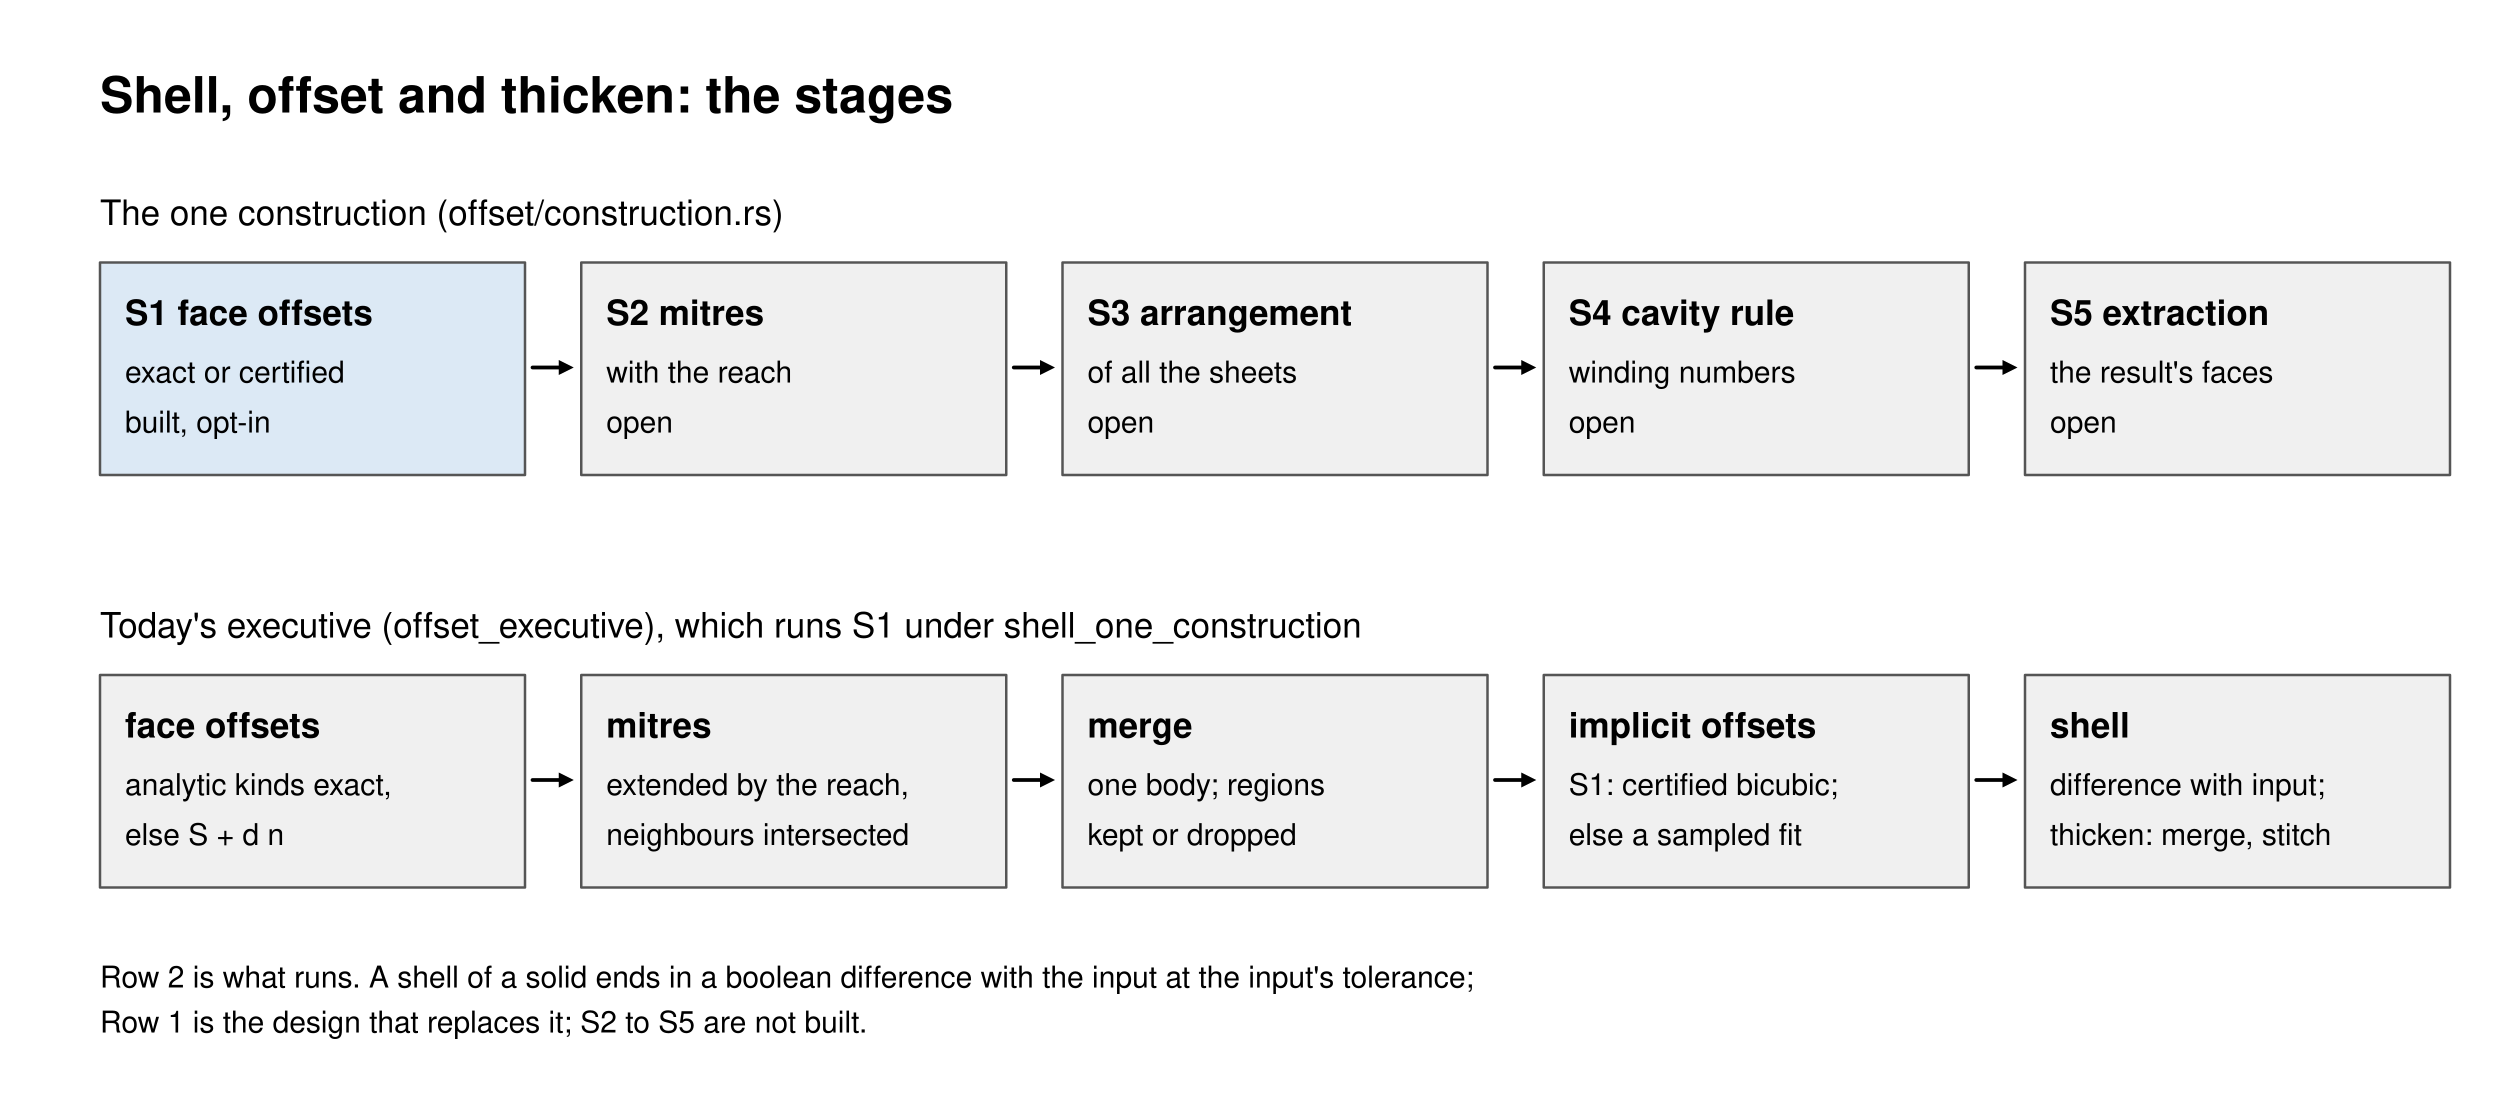
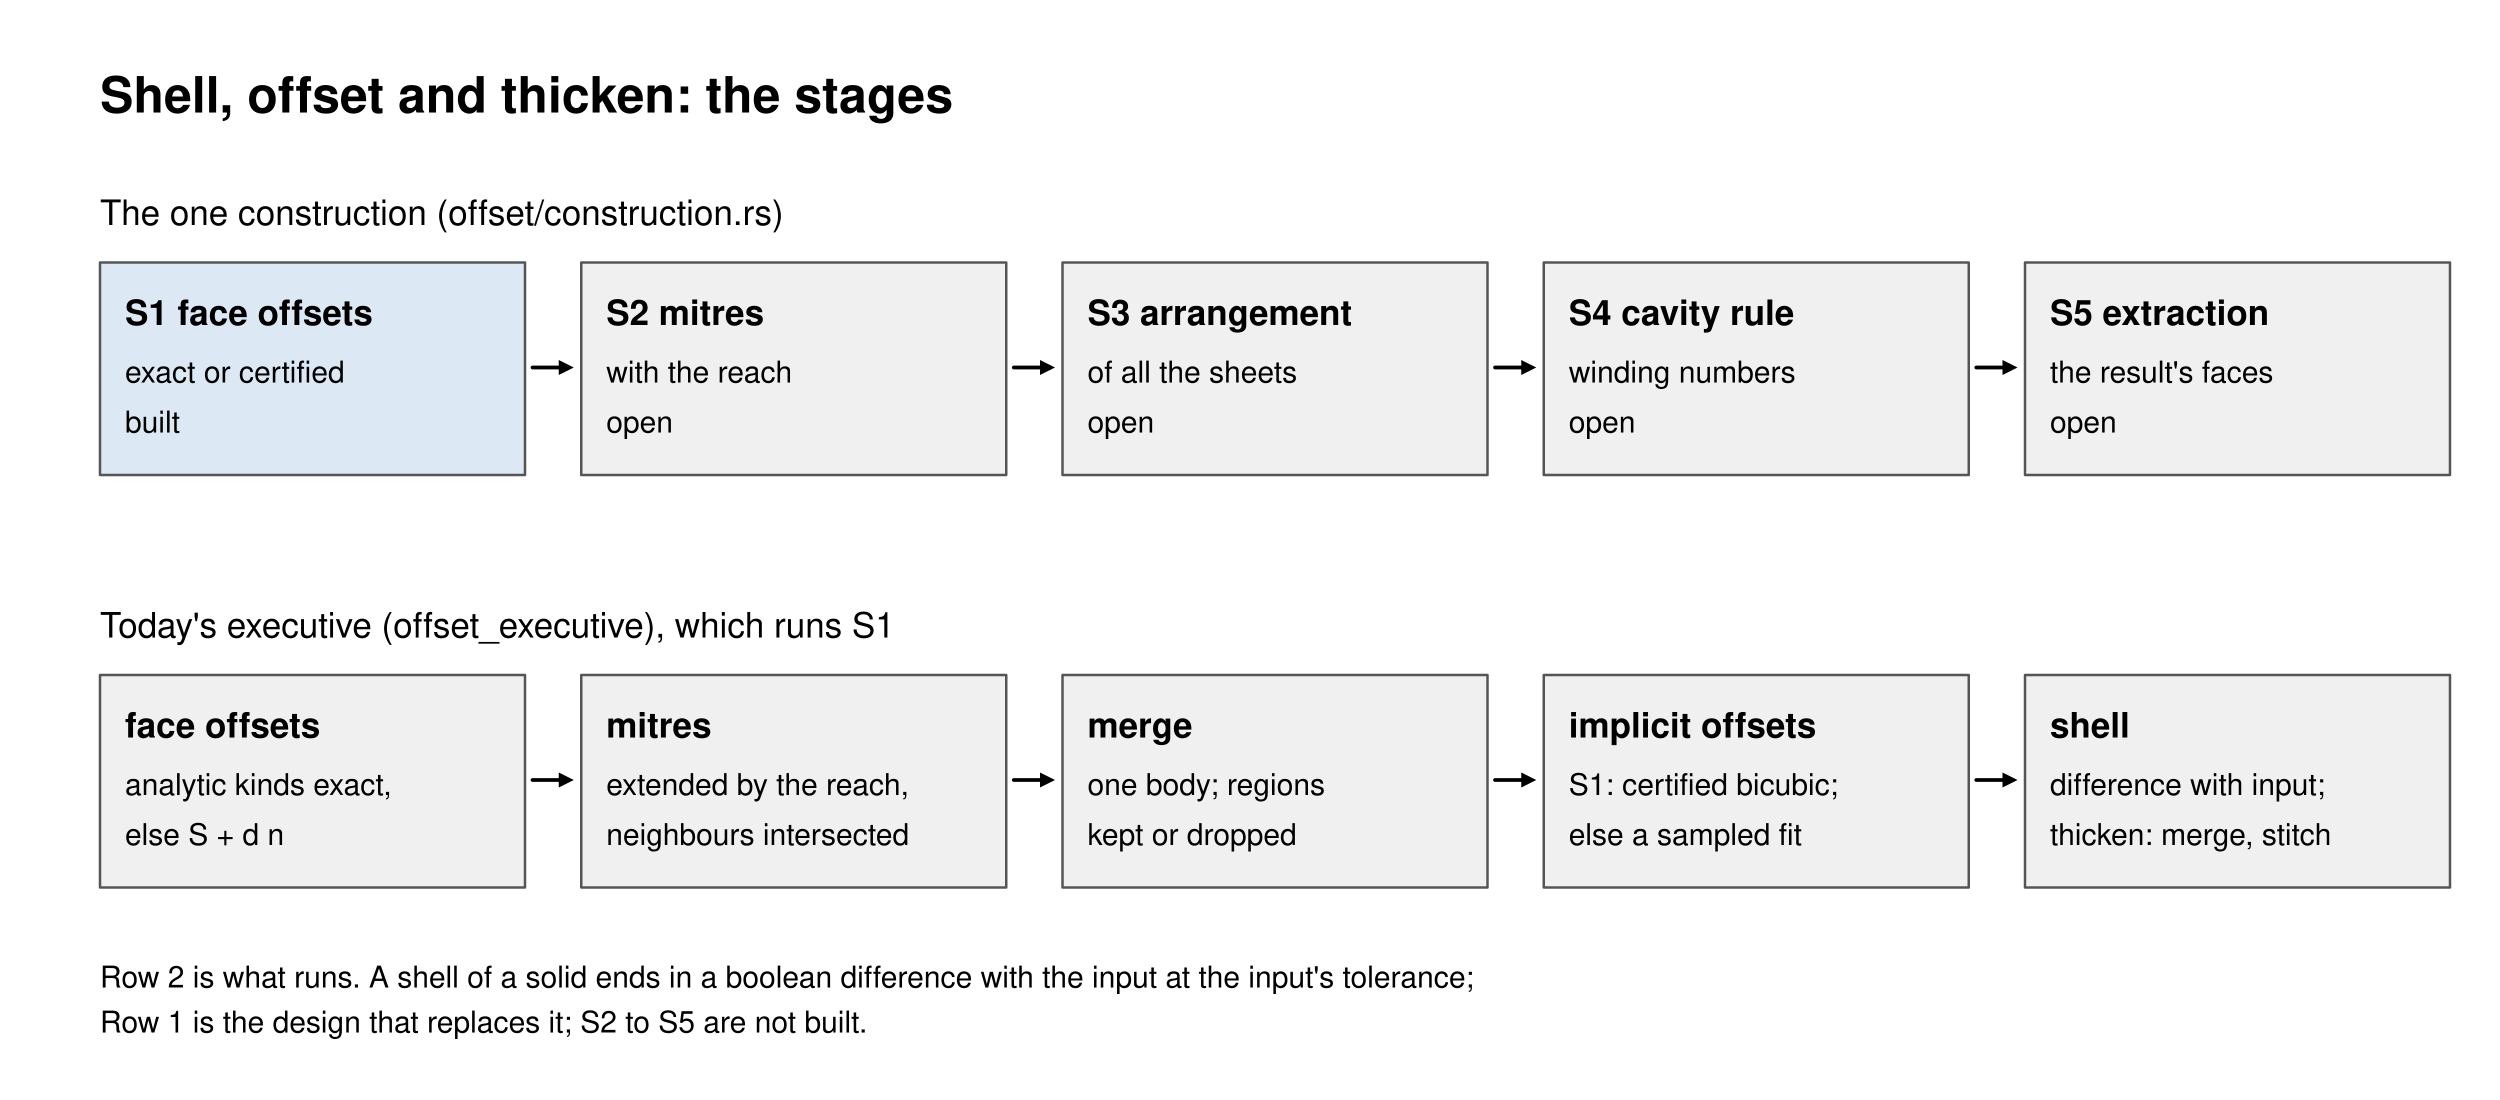
<svg xmlns="http://www.w3.org/2000/svg" width="1000" height="440" viewBox="0 0 1000 440">
  <g id="Layer_1" data-name="Layer 1">
    <path d="M0 0 L1000 0 L1000 440 L0 440 Z" fill="#ffffff" />
    <text transform="matrix(1 0 0 1 40 45)" x="0" y="0" xml:space="preserve" font-family="Helvetica" font-size="20" font-weight="bold" fill="#000000">
      <tspan x="0" y="0">Shell, offset and thicken: the stages</tspan>
    </text>
    <text transform="matrix(1 0 0 1 40 90)" x="0" y="0" xml:space="preserve" font-family="Helvetica" font-size="14" fill="#000000">
      <tspan x="0" y="0">The one construction (offset/construction.rs)</tspan>
    </text>
    <path d="M40 105 L210 105 L210 190 L40 190 Z" fill="#dce9f5" stroke="#555555" stroke-linecap="round" stroke-linejoin="round" />
    <text transform="matrix(1 0 0 1 50 130)" x="0" y="0" xml:space="preserve" font-family="Helvetica" font-size="14" font-weight="bold" fill="#000000">
      <tspan x="0" y="0">S1 face offsets</tspan>
    </text>
    <text transform="matrix(1 0 0 1 50 153)" x="0" y="0" xml:space="preserve" font-family="Helvetica" font-size="12" fill="#000000">
      <tspan x="0" y="0">exact or certified</tspan>
    </text>
    <text transform="matrix(1 0 0 1 50 173)" x="0" y="0" xml:space="preserve" font-family="Helvetica" font-size="12" fill="#000000">
-       <tspan x="0" y="0">built, opt-in</tspan>
+       <tspan x="0" y="0">built</tspan>
    </text>
    <g>
      <g>
        <path d="M213 146.25 L226.5 146.25 C226.914 146.25 227.25 146.586 227.25 147 C227.25 147.414 226.914 147.75 226.5 147.75 L213 147.75 C212.586 147.75 212.25 147.414 212.25 147 C212.25 146.586 212.586 146.25 213 146.25" fill="#000000" />
        <path d="M229.5 147 L223.5 150 L223.5 144 Z" fill="#000000" />
      </g>
    </g>
    <path d="M232.5 105 L402.5 105 L402.5 190 L232.5 190 Z" fill="#f0f0f0" stroke="#555555" stroke-linecap="round" stroke-linejoin="round" />
    <text transform="matrix(1 0 0 1 242.5 130)" x="0" y="0" xml:space="preserve" font-family="Helvetica" font-size="14" font-weight="bold" fill="#000000">
      <tspan x="0" y="0">S2 mitres</tspan>
    </text>
    <text transform="matrix(1 0 0 1 242.5 153)" x="0" y="0" xml:space="preserve" font-family="Helvetica" font-size="12" fill="#000000">
      <tspan x="0" y="0">with the reach</tspan>
    </text>
    <text transform="matrix(1 0 0 1 242.5 173)" x="0" y="0" xml:space="preserve" font-family="Helvetica" font-size="12" fill="#000000">
      <tspan x="0" y="0">open</tspan>
    </text>
    <g>
      <g>
        <path d="M405.5 146.25 L419 146.25 C419.414 146.25 419.75 146.586 419.75 147 C419.75 147.414 419.414 147.75 419 147.75 L405.5 147.75 C405.086 147.75 404.75 147.414 404.75 147 C404.75 146.586 405.086 146.25 405.5 146.25" fill="#000000" />
        <path d="M422 147 L416 150 L416 144 Z" fill="#000000" />
      </g>
    </g>
    <path d="M425 105 L595 105 L595 190 L425 190 Z" fill="#f0f0f0" stroke="#555555" stroke-linecap="round" stroke-linejoin="round" />
    <text transform="matrix(1 0 0 1 435 130)" x="0" y="0" xml:space="preserve" font-family="Helvetica" font-size="14" font-weight="bold" fill="#000000">
      <tspan x="0" y="0">S3 arrangement</tspan>
    </text>
    <text transform="matrix(1 0 0 1 435 153)" x="0" y="0" xml:space="preserve" font-family="Helvetica" font-size="12" fill="#000000">
      <tspan x="0" y="0">of all the sheets</tspan>
    </text>
    <text transform="matrix(1 0 0 1 435 173)" x="0" y="0" xml:space="preserve" font-family="Helvetica" font-size="12" fill="#000000">
      <tspan x="0" y="0">open</tspan>
    </text>
    <g>
      <g>
        <path d="M598 146.25 L611.5 146.25 C611.914 146.25 612.25 146.586 612.25 147 C612.25 147.414 611.914 147.75 611.5 147.75 L598 147.75 C597.586 147.75 597.25 147.414 597.25 147 C597.25 146.586 597.586 146.25 598 146.25" fill="#000000" />
        <path d="M614.5 147 L608.5 150 L608.5 144 Z" fill="#000000" />
      </g>
    </g>
    <path d="M617.5 105 L787.5 105 L787.5 190 L617.5 190 Z" fill="#f0f0f0" stroke="#555555" stroke-linecap="round" stroke-linejoin="round" />
    <text transform="matrix(1 0 0 1 627.5 130)" x="0" y="0" xml:space="preserve" font-family="Helvetica" font-size="14" font-weight="bold" fill="#000000">
      <tspan x="0" y="0">S4 cavity rule</tspan>
    </text>
    <text transform="matrix(1 0 0 1 627.5 153)" x="0" y="0" xml:space="preserve" font-family="Helvetica" font-size="12" fill="#000000">
      <tspan x="0" y="0">winding numbers</tspan>
    </text>
    <text transform="matrix(1 0 0 1 627.5 173)" x="0" y="0" xml:space="preserve" font-family="Helvetica" font-size="12" fill="#000000">
      <tspan x="0" y="0">open</tspan>
    </text>
    <g>
      <g>
        <path d="M790.5 146.25 L804 146.25 C804.414 146.25 804.75 146.586 804.75 147 C804.75 147.414 804.414 147.75 804 147.75 L790.5 147.75 C790.086 147.75 789.75 147.414 789.75 147 C789.75 146.586 790.086 146.25 790.5 146.25" fill="#000000" />
        <path d="M807 147 L801 150 L801 144 Z" fill="#000000" />
      </g>
    </g>
    <path d="M810 105 L980 105 L980 190 L810 190 Z" fill="#f0f0f0" stroke="#555555" stroke-linecap="round" stroke-linejoin="round" />
    <text transform="matrix(1 0 0 1 820 130)" x="0" y="0" xml:space="preserve" font-family="Helvetica" font-size="14" font-weight="bold" fill="#000000">
      <tspan x="0" y="0">S5 extraction</tspan>
    </text>
    <text transform="matrix(1 0 0 1 820 153)" x="0" y="0" xml:space="preserve" font-family="Helvetica" font-size="12" fill="#000000">
      <tspan x="0" y="0">the result's faces</tspan>
    </text>
    <text transform="matrix(1 0 0 1 820 173)" x="0" y="0" xml:space="preserve" font-family="Helvetica" font-size="12" fill="#000000">
      <tspan x="0" y="0">open</tspan>
    </text>
    <text transform="matrix(1 0 0 1 40 255)" x="0" y="0" xml:space="preserve" font-family="Helvetica" font-size="14" fill="#000000">
-       <tspan x="0" y="0">Today's executive (offset_executive), which runs S1 under shell_one_construction</tspan>
+       <tspan x="0" y="0">Today's executive (offset_executive), which runs S1</tspan>
    </text>
    <path d="M40 270 L210 270 L210 355 L40 355 Z" fill="#f0f0f0" stroke="#555555" stroke-linecap="round" stroke-linejoin="round" />
    <text transform="matrix(1 0 0 1 50 295)" x="0" y="0" xml:space="preserve" font-family="Helvetica" font-size="14" font-weight="bold" fill="#000000">
      <tspan x="0" y="0">face offsets</tspan>
    </text>
    <text transform="matrix(1 0 0 1 50 318)" x="0" y="0" xml:space="preserve" font-family="Helvetica" font-size="12" fill="#000000">
      <tspan x="0" y="0">analytic kinds exact,</tspan>
    </text>
    <text transform="matrix(1 0 0 1 50 338)" x="0" y="0" xml:space="preserve" font-family="Helvetica" font-size="12" fill="#000000">
      <tspan x="0" y="0">else S + d n</tspan>
    </text>
    <g>
      <g>
        <path d="M213 311.25 L226.5 311.25 C226.914 311.25 227.25 311.586 227.25 312 C227.25 312.414 226.914 312.75 226.5 312.75 L213 312.75 C212.586 312.75 212.25 312.414 212.25 312 C212.25 311.586 212.586 311.25 213 311.25" fill="#000000" />
        <path d="M229.5 312 L223.5 315 L223.5 309 Z" fill="#000000" />
      </g>
    </g>
    <path d="M232.5 270 L402.5 270 L402.5 355 L232.5 355 Z" fill="#f0f0f0" stroke="#555555" stroke-linecap="round" stroke-linejoin="round" />
    <text transform="matrix(1 0 0 1 242.5 295)" x="0" y="0" xml:space="preserve" font-family="Helvetica" font-size="14" font-weight="bold" fill="#000000">
      <tspan x="0" y="0">mitres</tspan>
    </text>
    <text transform="matrix(1 0 0 1 242.5 318)" x="0" y="0" xml:space="preserve" font-family="Helvetica" font-size="12" fill="#000000">
      <tspan x="0" y="0">extended by the reach,</tspan>
    </text>
    <text transform="matrix(1 0 0 1 242.5 338)" x="0" y="0" xml:space="preserve" font-family="Helvetica" font-size="12" fill="#000000">
      <tspan x="0" y="0">neighbours intersected</tspan>
    </text>
    <g>
      <g>
        <path d="M405.5 311.25 L419 311.25 C419.414 311.25 419.75 311.586 419.75 312 C419.75 312.414 419.414 312.75 419 312.75 L405.5 312.75 C405.086 312.75 404.75 312.414 404.75 312 C404.75 311.586 405.086 311.25 405.5 311.25" fill="#000000" />
        <path d="M422 312 L416 315 L416 309 Z" fill="#000000" />
      </g>
    </g>
    <path d="M425 270 L595 270 L595 355 L425 355 Z" fill="#f0f0f0" stroke="#555555" stroke-linecap="round" stroke-linejoin="round" />
    <text transform="matrix(1 0 0 1 435 295)" x="0" y="0" xml:space="preserve" font-family="Helvetica" font-size="14" font-weight="bold" fill="#000000">
      <tspan x="0" y="0">merge</tspan>
    </text>
    <text transform="matrix(1 0 0 1 435 318)" x="0" y="0" xml:space="preserve" font-family="Helvetica" font-size="12" fill="#000000">
      <tspan x="0" y="0">one body; regions</tspan>
    </text>
    <text transform="matrix(1 0 0 1 435 338)" x="0" y="0" xml:space="preserve" font-family="Helvetica" font-size="12" fill="#000000">
      <tspan x="0" y="0">kept or dropped</tspan>
    </text>
    <g>
      <g>
        <path d="M598 311.25 L611.5 311.25 C611.914 311.25 612.25 311.586 612.25 312 C612.25 312.414 611.914 312.75 611.5 312.75 L598 312.75 C597.586 312.75 597.25 312.414 597.25 312 C597.25 311.586 597.586 311.25 598 311.25" fill="#000000" />
        <path d="M614.5 312 L608.5 315 L608.5 309 Z" fill="#000000" />
      </g>
    </g>
    <path d="M617.5 270 L787.5 270 L787.5 355 L617.5 355 Z" fill="#f0f0f0" stroke="#555555" stroke-linecap="round" stroke-linejoin="round" />
    <text transform="matrix(1 0 0 1 627.5 295)" x="0" y="0" xml:space="preserve" font-family="Helvetica" font-size="14" font-weight="bold" fill="#000000">
      <tspan x="0" y="0">implicit offsets</tspan>
    </text>
    <text transform="matrix(1 0 0 1 627.5 318)" x="0" y="0" xml:space="preserve" font-family="Helvetica" font-size="12" fill="#000000">
      <tspan x="0" y="0">S1: certified bicubic;</tspan>
    </text>
    <text transform="matrix(1 0 0 1 627.5 338)" x="0" y="0" xml:space="preserve" font-family="Helvetica" font-size="12" fill="#000000">
      <tspan x="0" y="0">else a sampled fit</tspan>
    </text>
    <g>
      <g>
        <path d="M790.5 311.25 L804 311.25 C804.414 311.25 804.75 311.586 804.75 312 C804.75 312.414 804.414 312.75 804 312.75 L790.5 312.75 C790.086 312.75 789.75 312.414 789.75 312 C789.75 311.586 790.086 311.25 790.5 311.25" fill="#000000" />
        <path d="M807 312 L801 315 L801 309 Z" fill="#000000" />
      </g>
    </g>
    <path d="M810 270 L980 270 L980 355 L810 355 Z" fill="#f0f0f0" stroke="#555555" stroke-linecap="round" stroke-linejoin="round" />
    <text transform="matrix(1 0 0 1 820 295)" x="0" y="0" xml:space="preserve" font-family="Helvetica" font-size="14" font-weight="bold" fill="#000000">
      <tspan x="0" y="0">shell</tspan>
    </text>
    <text transform="matrix(1 0 0 1 820 318)" x="0" y="0" xml:space="preserve" font-family="Helvetica" font-size="12" fill="#000000">
      <tspan x="0" y="0">difference with input;</tspan>
    </text>
    <text transform="matrix(1 0 0 1 820 338)" x="0" y="0" xml:space="preserve" font-family="Helvetica" font-size="12" fill="#000000">
      <tspan x="0" y="0">thicken: merge, stitch</tspan>
    </text>
    <text transform="matrix(1 0 0 1 40 395)" x="0" y="0" xml:space="preserve" font-family="Helvetica" font-size="12" fill="#000000">
      <tspan x="0" y="0">Row 2 is what runs. A shell of a solid ends in a boolean difference with the input at the input's tolerance;</tspan>
    </text>
    <text transform="matrix(1 0 0 1 40 413)" x="0" y="0" xml:space="preserve" font-family="Helvetica" font-size="12" fill="#000000">
      <tspan x="0" y="0">Row 1 is the design that replaces it; S2 to S5 are not built.</tspan>
    </text>
  </g>
</svg>
